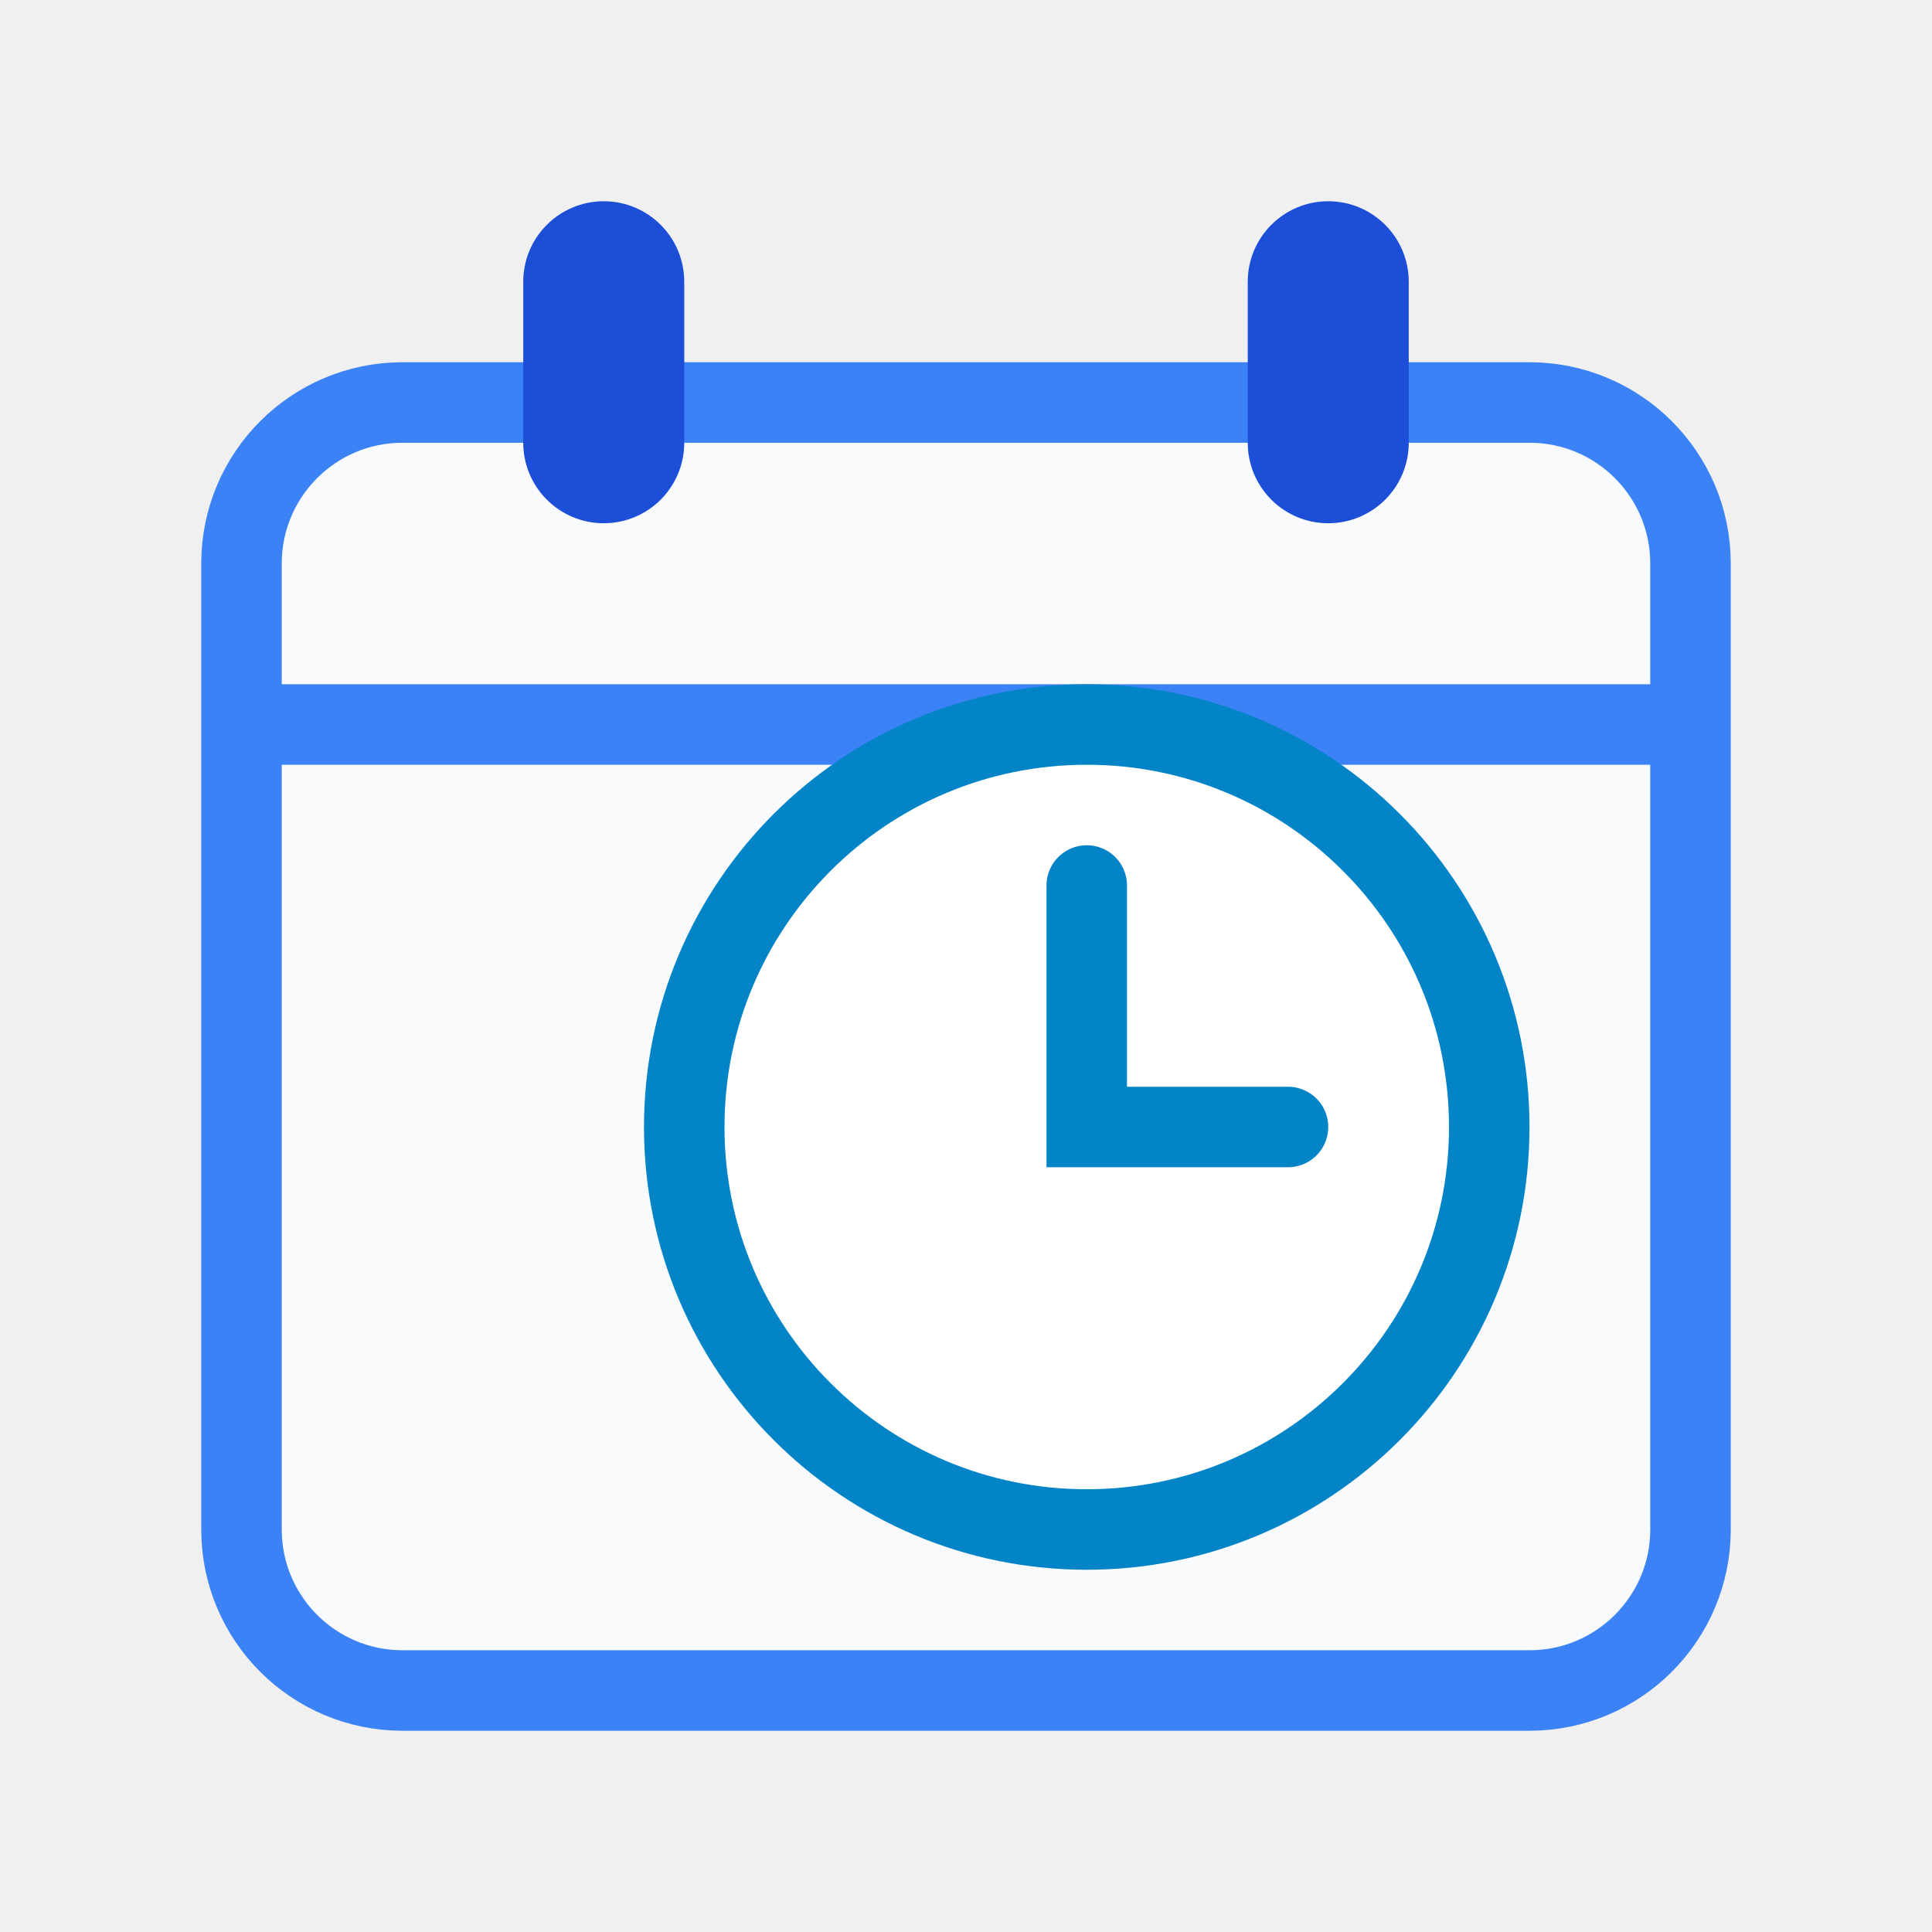
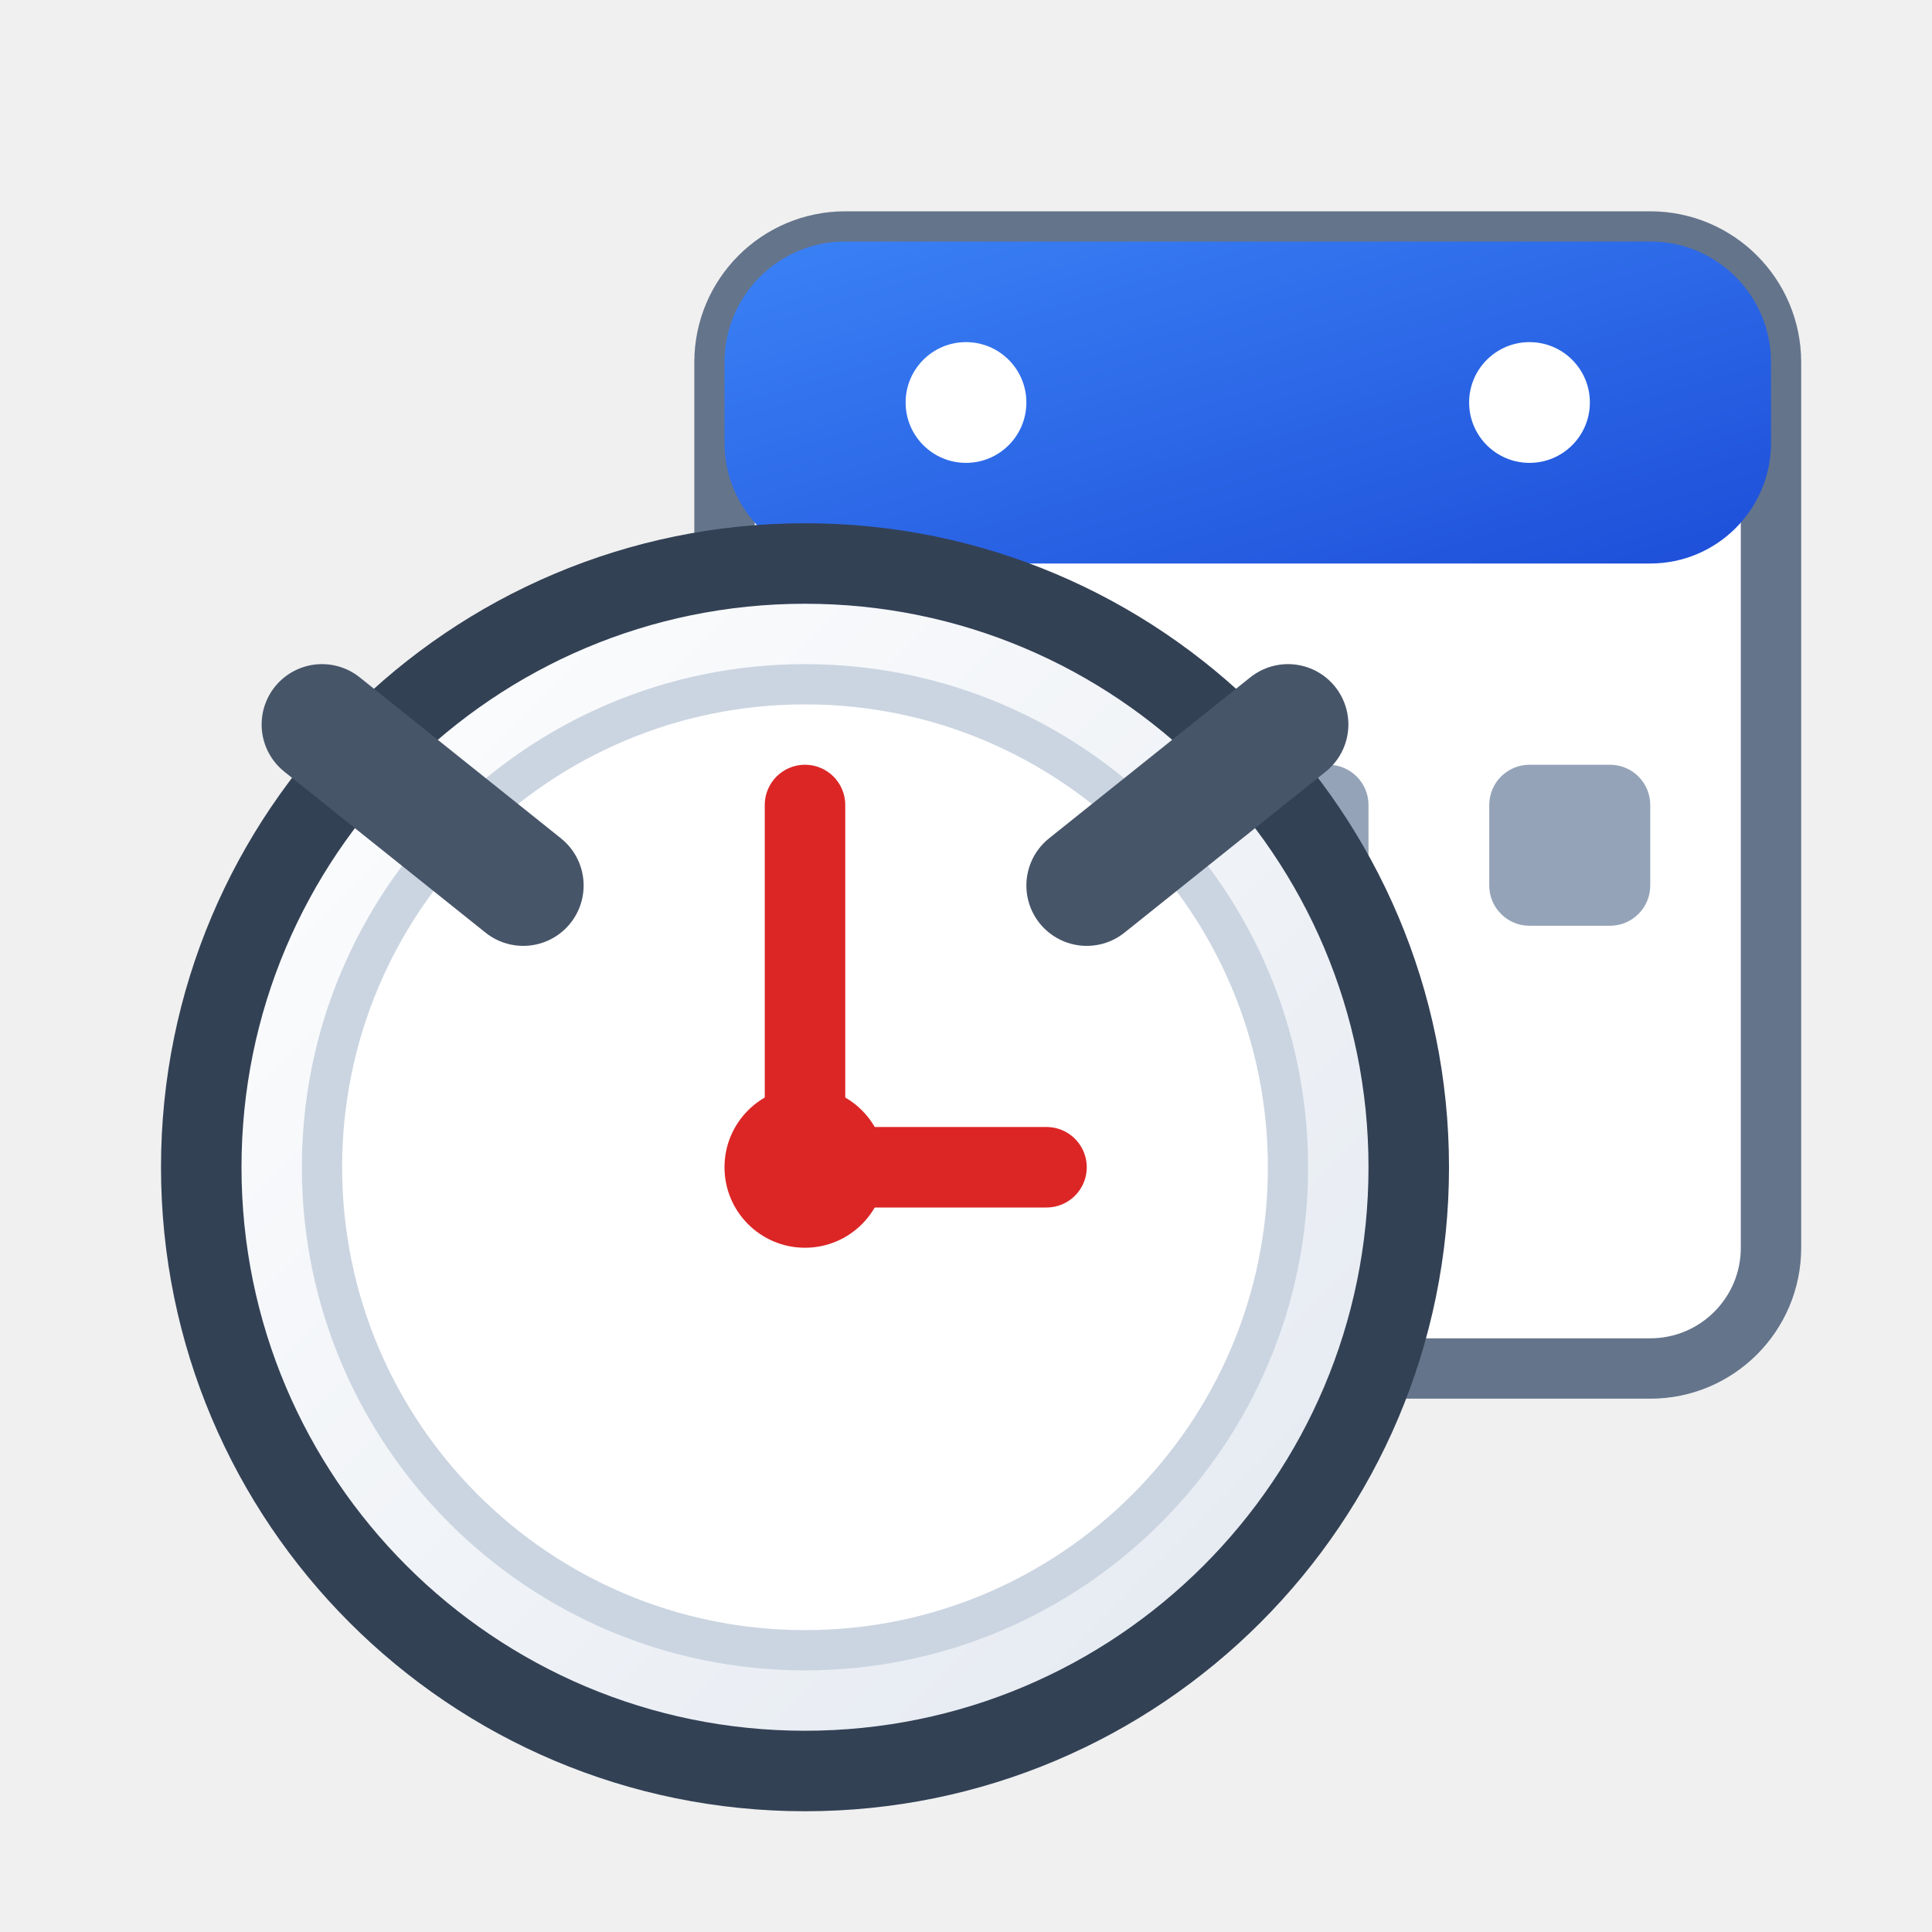
<svg xmlns="http://www.w3.org/2000/svg" width="48" height="48" viewBox="0 0 48 48" fill="none">
-   <rect x="6" y="10" width="36" height="32" rx="4" fill="#F8FAFC" stroke="#3B82F6" stroke-width="2" />
-   <path d="M6 18H42" stroke="#3B82F6" stroke-width="2" />
-   <rect x="13" y="5" width="4" height="8" rx="2" fill="#1D4ED8" />
-   <rect x="31" y="5" width="4" height="8" rx="2" fill="#1D4ED8" />
-   <circle cx="27" cy="28" r="10" fill="white" stroke="#0284C7" stroke-width="2" />
-   <polyline points="27,22 27,28 32,28" stroke="#0284C7" stroke-width="2" stroke-linecap="round" />
+   <defs>
+     <linearGradient id="clockGrad" x1="0%" y1="0%" x2="100%" y2="100%">
+       <stop offset="0%" stop-color="#FFFFFF" />
+       <stop offset="100%" stop-color="#E2E8F0" />
+     </linearGradient>
+     <linearGradient id="calGrad" x1="0%" y1="0%" x2="100%" y2="100%">
+       <stop offset="0%" stop-color="#3B82F6" />
+       <stop offset="100%" stop-color="#1D4ED8" />
+     </linearGradient>
+   </defs>
+   <rect x="18" y="6" width="26" height="28" rx="3" fill="white" stroke="#64748B" stroke-width="1.5" />
+   <rect x="18" y="6" width="26" height="8" rx="3" fill="url(#calGrad)" />
+   <circle cx="24" cy="10" r="1.5" fill="white" />
+   <circle cx="38" cy="10" r="1.5" fill="white" />
+   <rect x="23" y="19" width="4" height="4" rx="1" fill="#94A3B8" />
+   <rect x="30" y="19" width="4" height="4" rx="1" fill="#94A3B8" />
+   <rect x="37" y="19" width="4" height="4" rx="1" fill="#94A3B8" />
+   <circle cx="20" cy="29" r="15" fill="url(#clockGrad)" stroke="#334155" stroke-width="2" />
+   <circle cx="20" cy="29" r="12" fill="white" stroke="#CBD5E1" stroke-width="1" />
+   <path d="M20 20V29L26 29" stroke="#DC2626" stroke-width="2" stroke-linecap="round" />
+   <circle cx="20" cy="29" r="2" fill="#DC2626" />
+   <path d="M8 18L13 22" stroke="#475569" stroke-width="3" stroke-linecap="round" />
+   <path d="M32 18L27 22" stroke="#475569" stroke-width="3" stroke-linecap="round" />
</svg>
